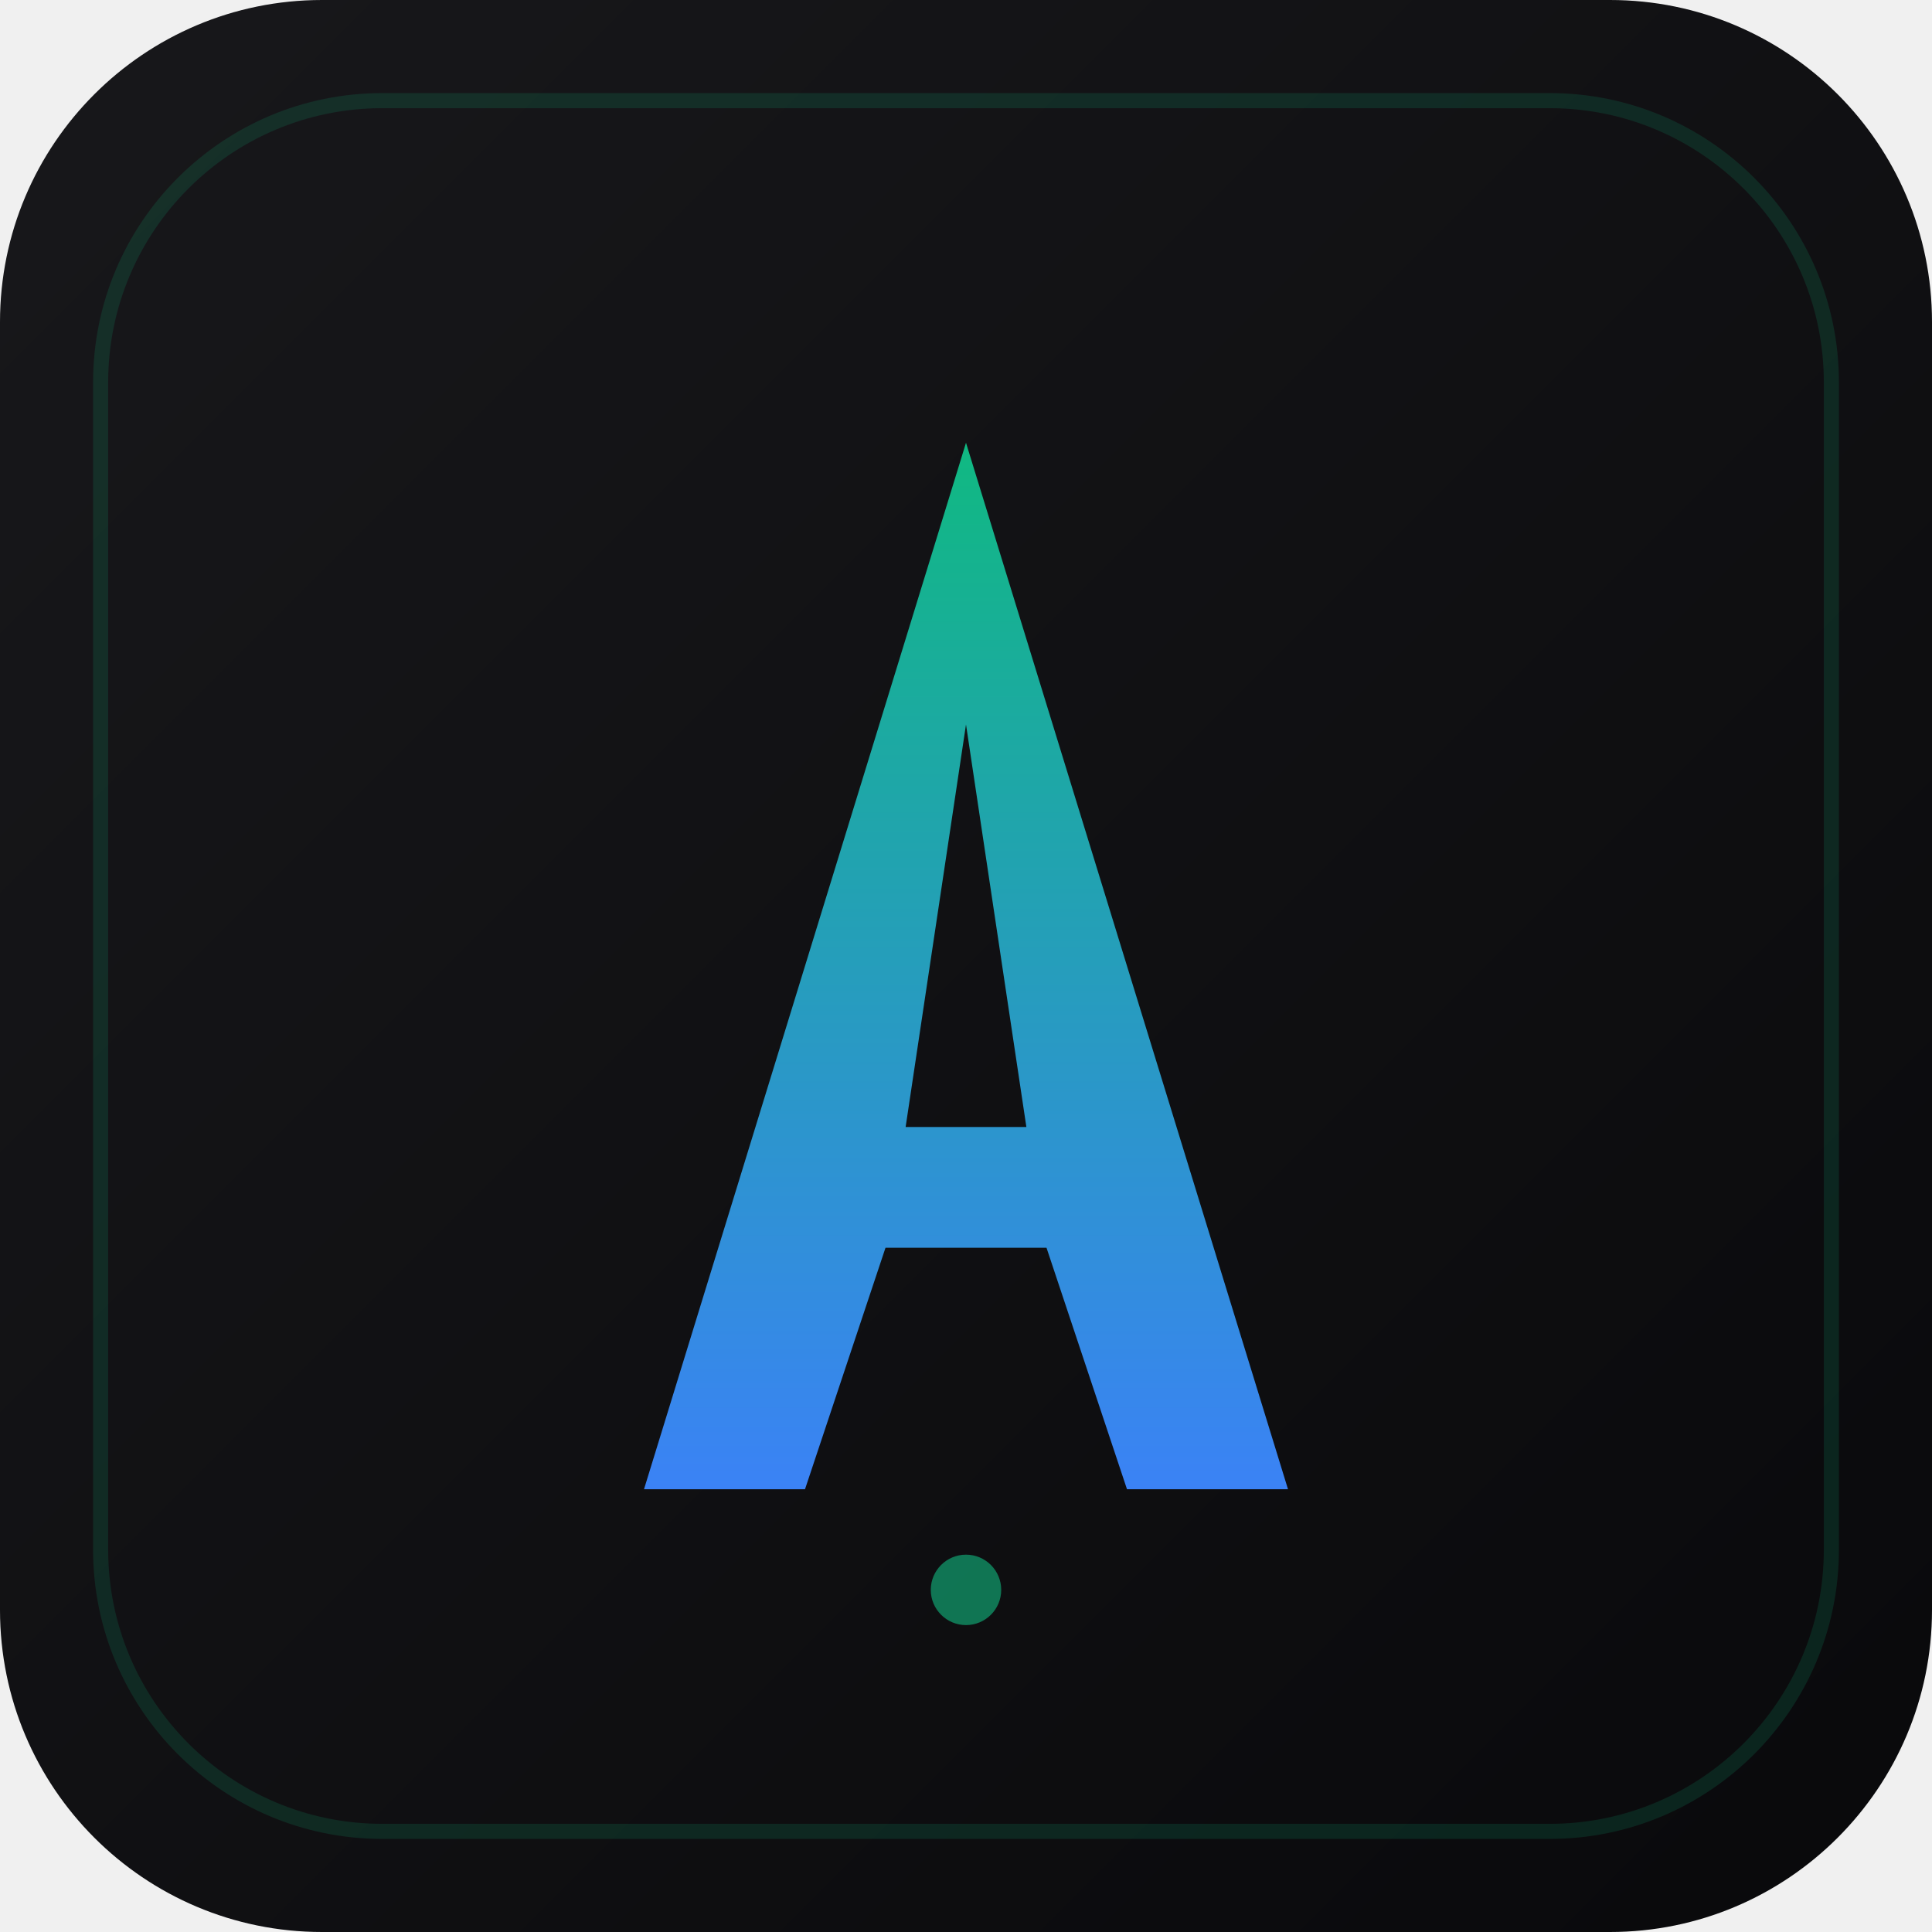
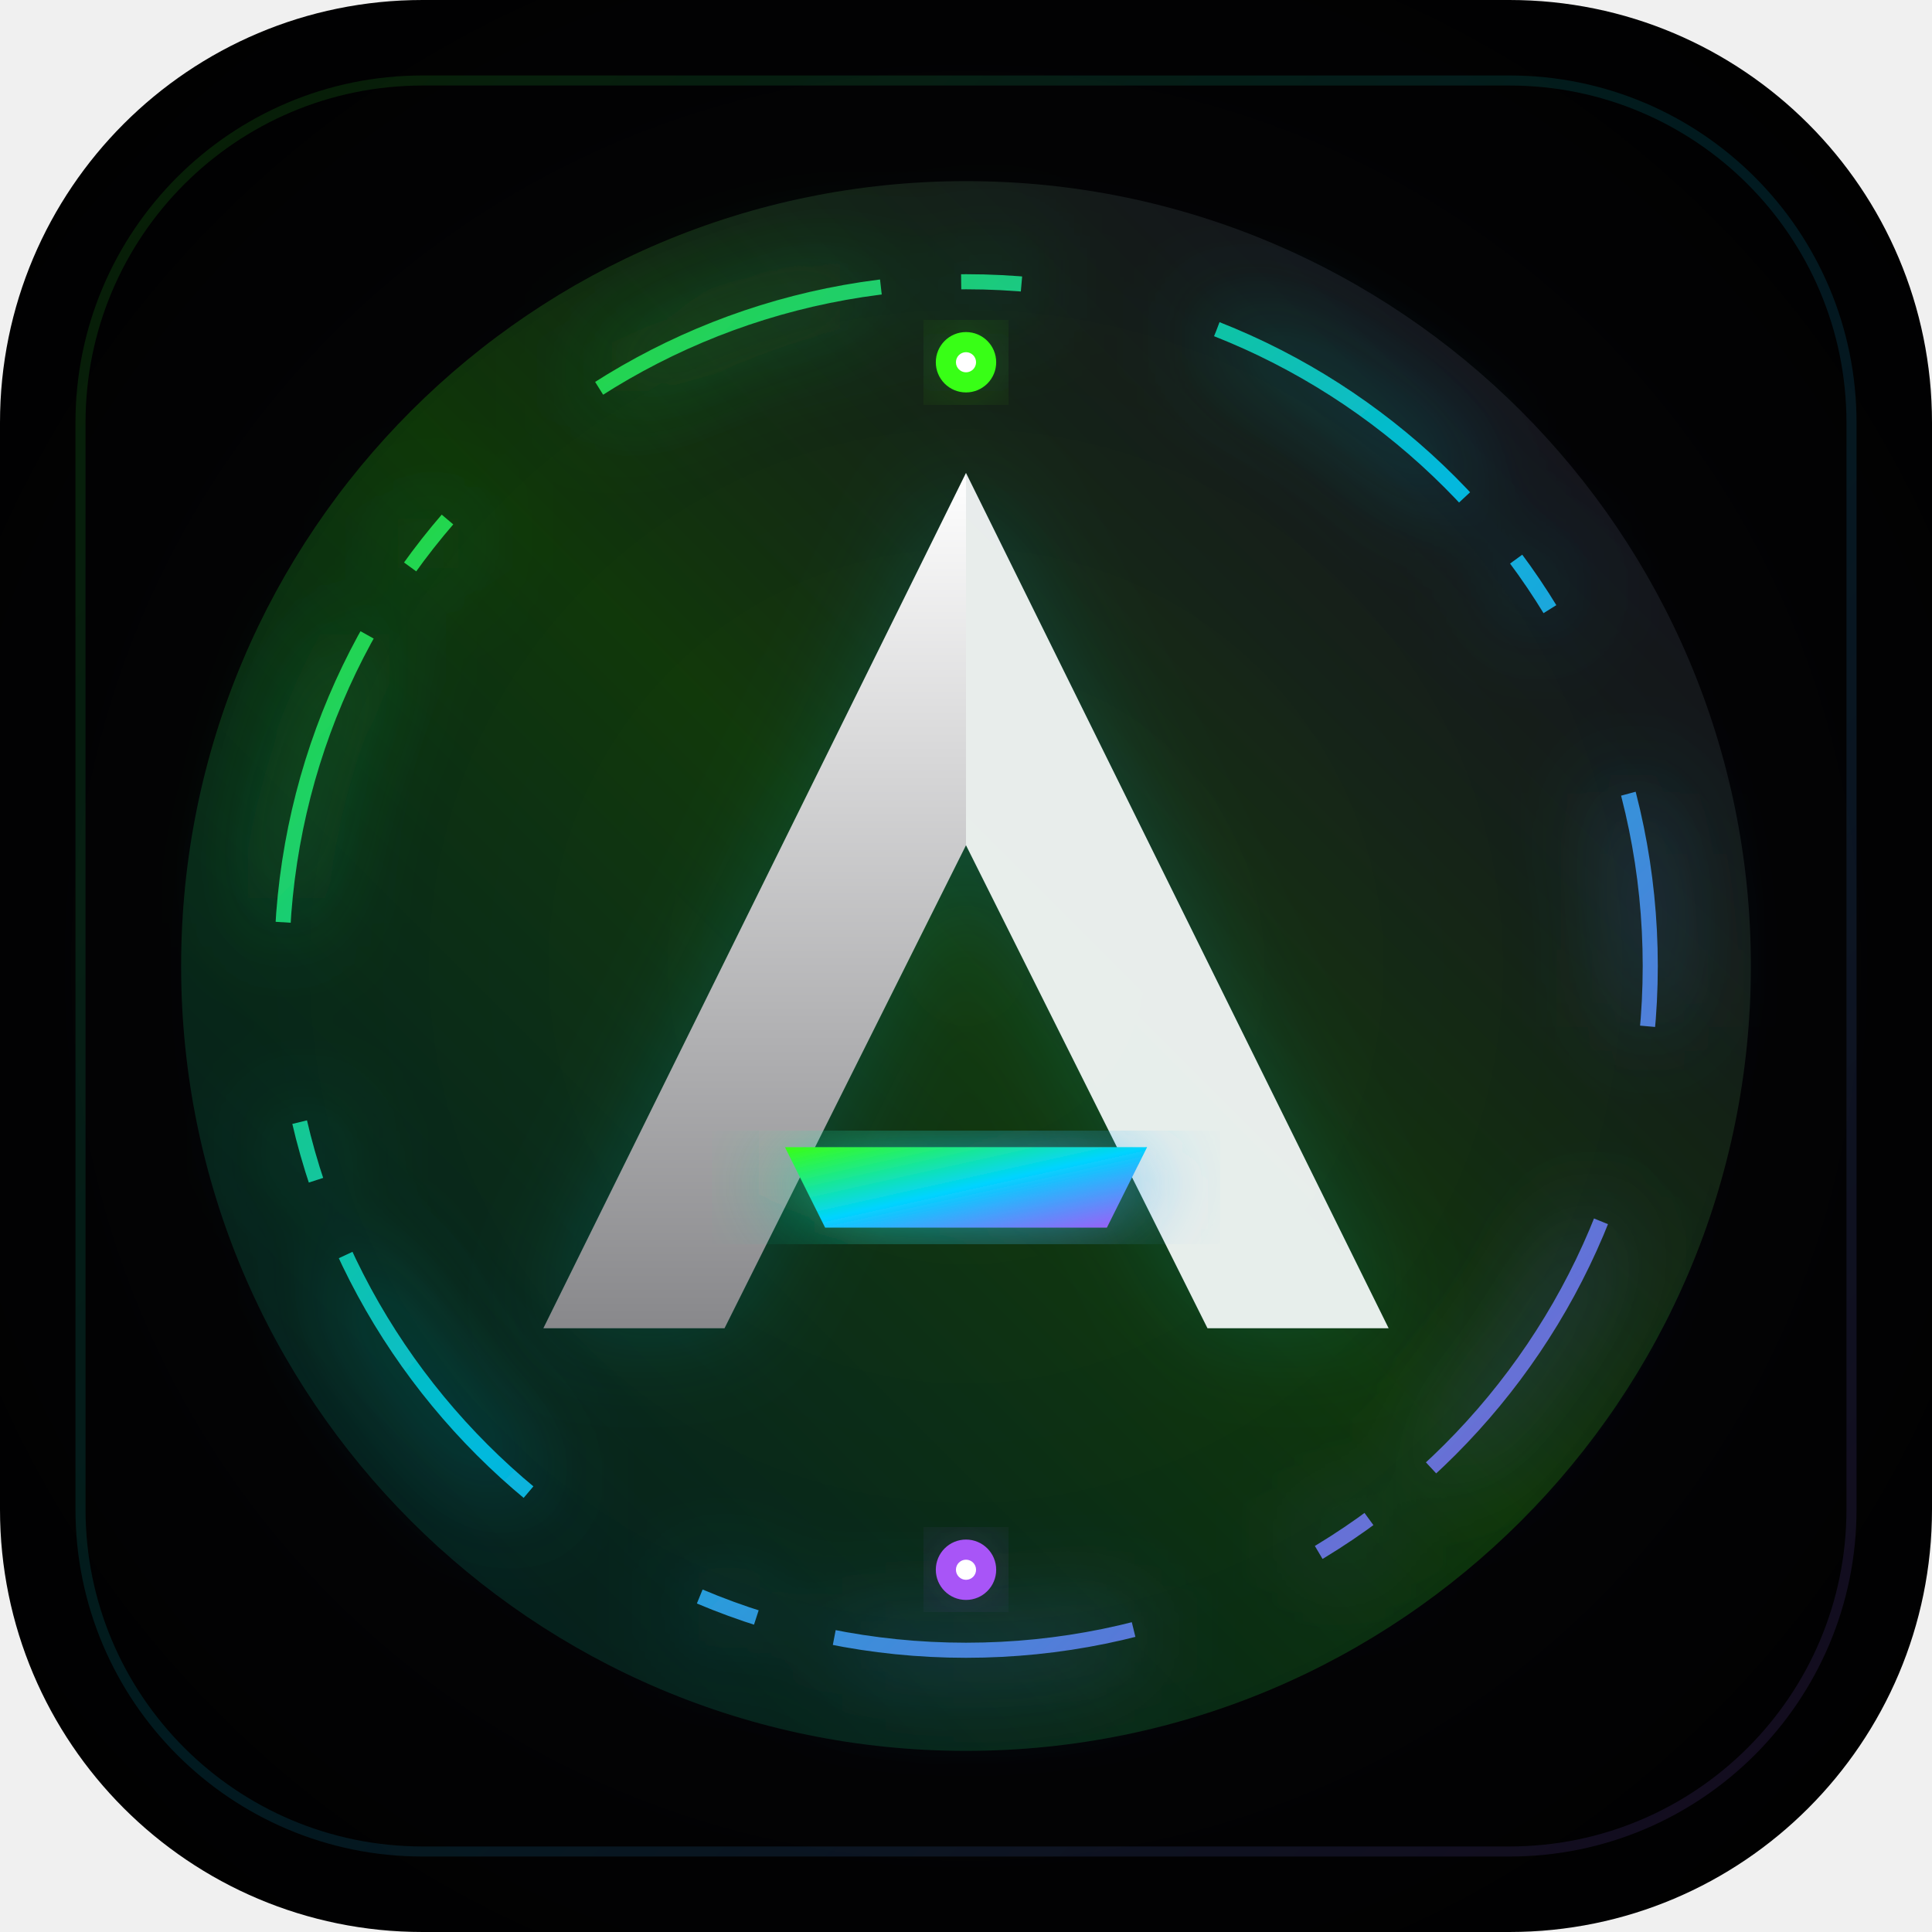
<svg xmlns="http://www.w3.org/2000/svg" width="192" height="192" viewBox="0 0 192 192">
  <defs>
-     <linearGradient id="bg" x1="0" y1="0" x2="1" y2="1">
-       <stop offset="0%" stop-color="#18181b" />
-       <stop offset="100%" stop-color="#09090b" />
+     <radialGradient id="bg" cx="50%" cy="50%" r="70%">
+       <stop offset="0%" stop-color="#0a0a0c" />
+       <stop offset="70%" stop-color="#020203" />
+       <stop offset="100%" stop-color="#000000" />
+     </radialGradient>
+     <linearGradient id="neon-ring" x1="0%" y1="0%" x2="100%" y2="100%">
+       <stop offset="0%" stop-color="#39FF14" />
+       <stop offset="50%" stop-color="#00d4ff" />
+       <stop offset="100%" stop-color="#a855f7" />
    </linearGradient>
-     <linearGradient id="accent" x1="0" y1="0" x2="0" y2="1">
-       <stop offset="0%" stop-color="#10b981" />
-       <stop offset="100%" stop-color="#3b82f6" />
+     <linearGradient id="crest-glow" x1="0%" y1="100%" x2="100%" y2="0%">
+       <stop offset="0%" stop-color="#00d4ff" stop-opacity="0.1" />
+       <stop offset="50%" stop-color="#39FF14" stop-opacity="0.2" />
+       <stop offset="100%" stop-color="#a855f7" stop-opacity="0.1" />
    </linearGradient>
+     <linearGradient id="inner-alpha" x1="0%" y1="0%" x2="0%" y2="100%">
+       <stop offset="0%" stop-color="#ffffff" />
+       <stop offset="100%" stop-color="#88888b" />
+     </linearGradient>
+     <filter id="glow" x="-20%" y="-20%" width="140%" height="140%">
+       <feGaussianBlur stdDeviation="5" result="blur" />
+       <feComposite in="SourceGraphic" in2="blur" operator="over" />
+     </filter>
  </defs>
-   <rect width="192" height="192" rx="32" fill="url(#bg)" />
-   <rect x="10" y="10" width="172" height="172" rx="28" fill="none" stroke="#10b981" stroke-width="1.5" opacity="0.15" />
-   <path d="M96 44 L64 148 L80 148 L88 124 L104 124 L112 148 L128 148 L96 44Z M90 112 L96 72 L102 112 Z" fill="url(#accent)" />
-   <circle cx="96" cy="158" r="3.5" fill="#10b981" opacity="0.6" />
+   <rect width="192" height="192" rx="42" fill="url(#bg)" />
+   <rect x="8" y="8" width="176" height="176" rx="34" fill="none" stroke="url(#neon-ring)" stroke-width="1" opacity="0.12" />
+   <circle cx="96" cy="96" r="78" fill="url(#crest-glow)" />
+   <circle cx="96" cy="96" r="68" fill="none" stroke="url(#neon-ring)" stroke-width="1.5" stroke-dasharray="6 20 30 8" opacity="0.85" filter="url(#glow)" />
+   <g transform="translate(0, 2)">
+     <path d="M96 45 L138 130 L120 130 L96 82 L72 130 L54 130 Z" fill="#00d4ff" opacity="0.15" filter="url(#glow)" />
+     <path d="M96 45 L54 130 L72 130 L96 82 Z" fill="url(#inner-alpha)" />
+     <path d="M96 45 L96 82 L120 130 L138 130 Z" fill="#ffffff" opacity="0.9" />
+     <path d="M78 112 H114 L110 120 H82 Z" fill="url(#neon-ring)" filter="url(#glow)" />
+   </g>
+   <circle cx="96" cy="36" r="3" fill="#39FF14" filter="url(#glow)" />
+   <circle cx="96" cy="36" r="1" fill="#ffffff" />
+   <circle cx="96" cy="156" r="3" fill="#a855f7" filter="url(#glow)" />
+   <circle cx="96" cy="156" r="1" fill="#ffffff" />
</svg>
